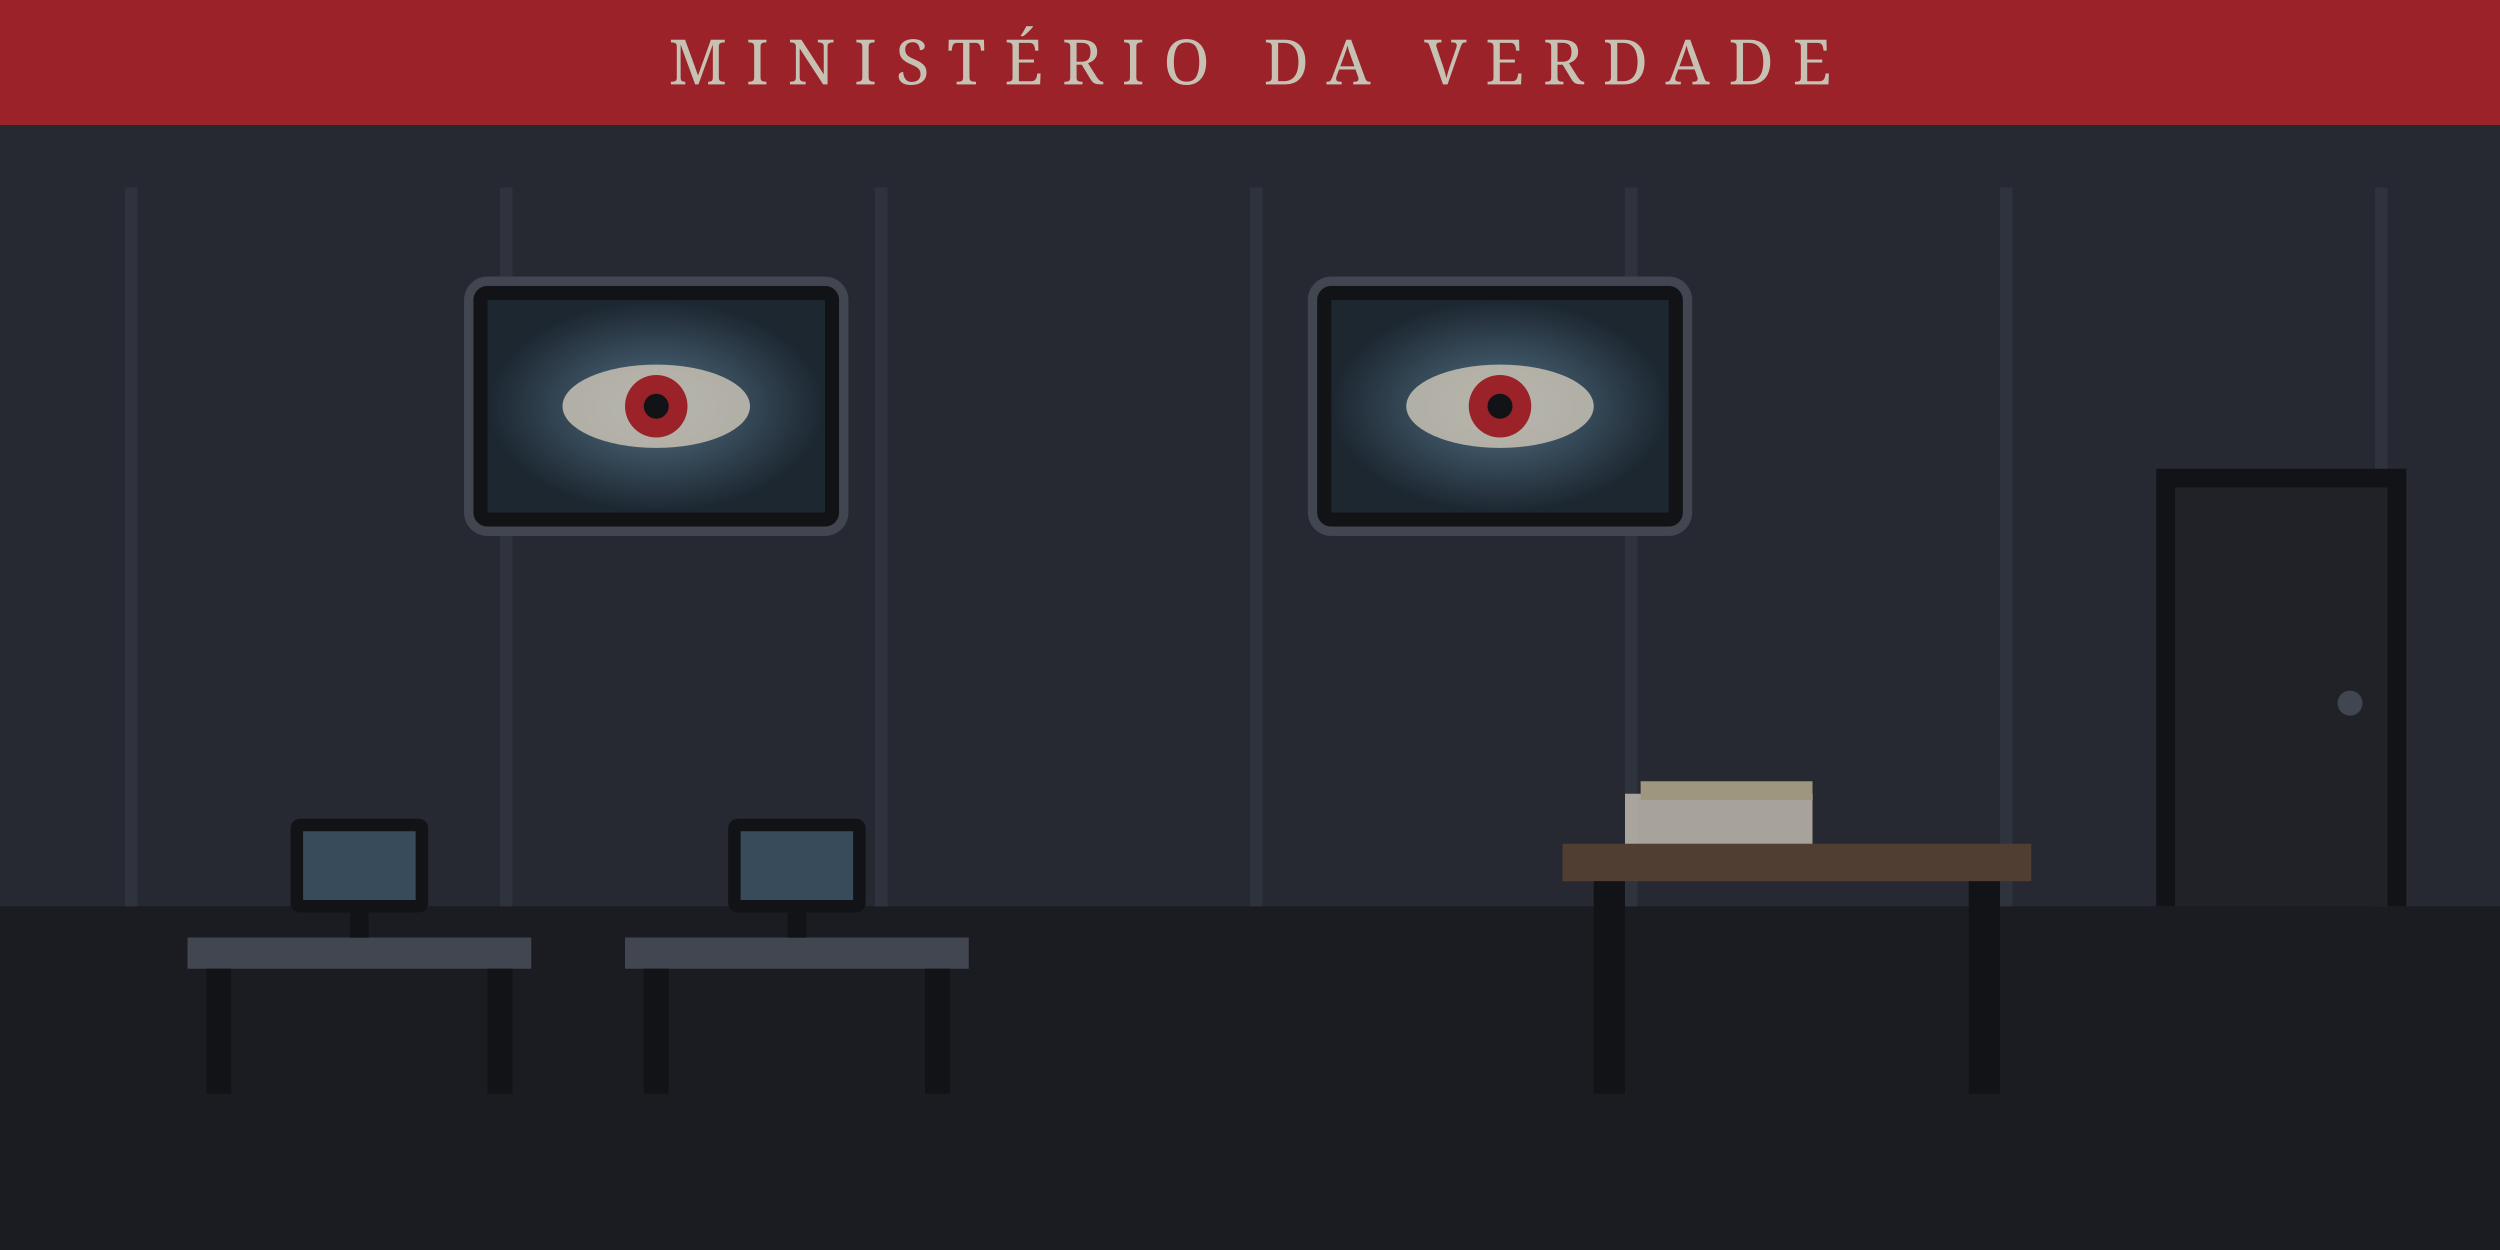
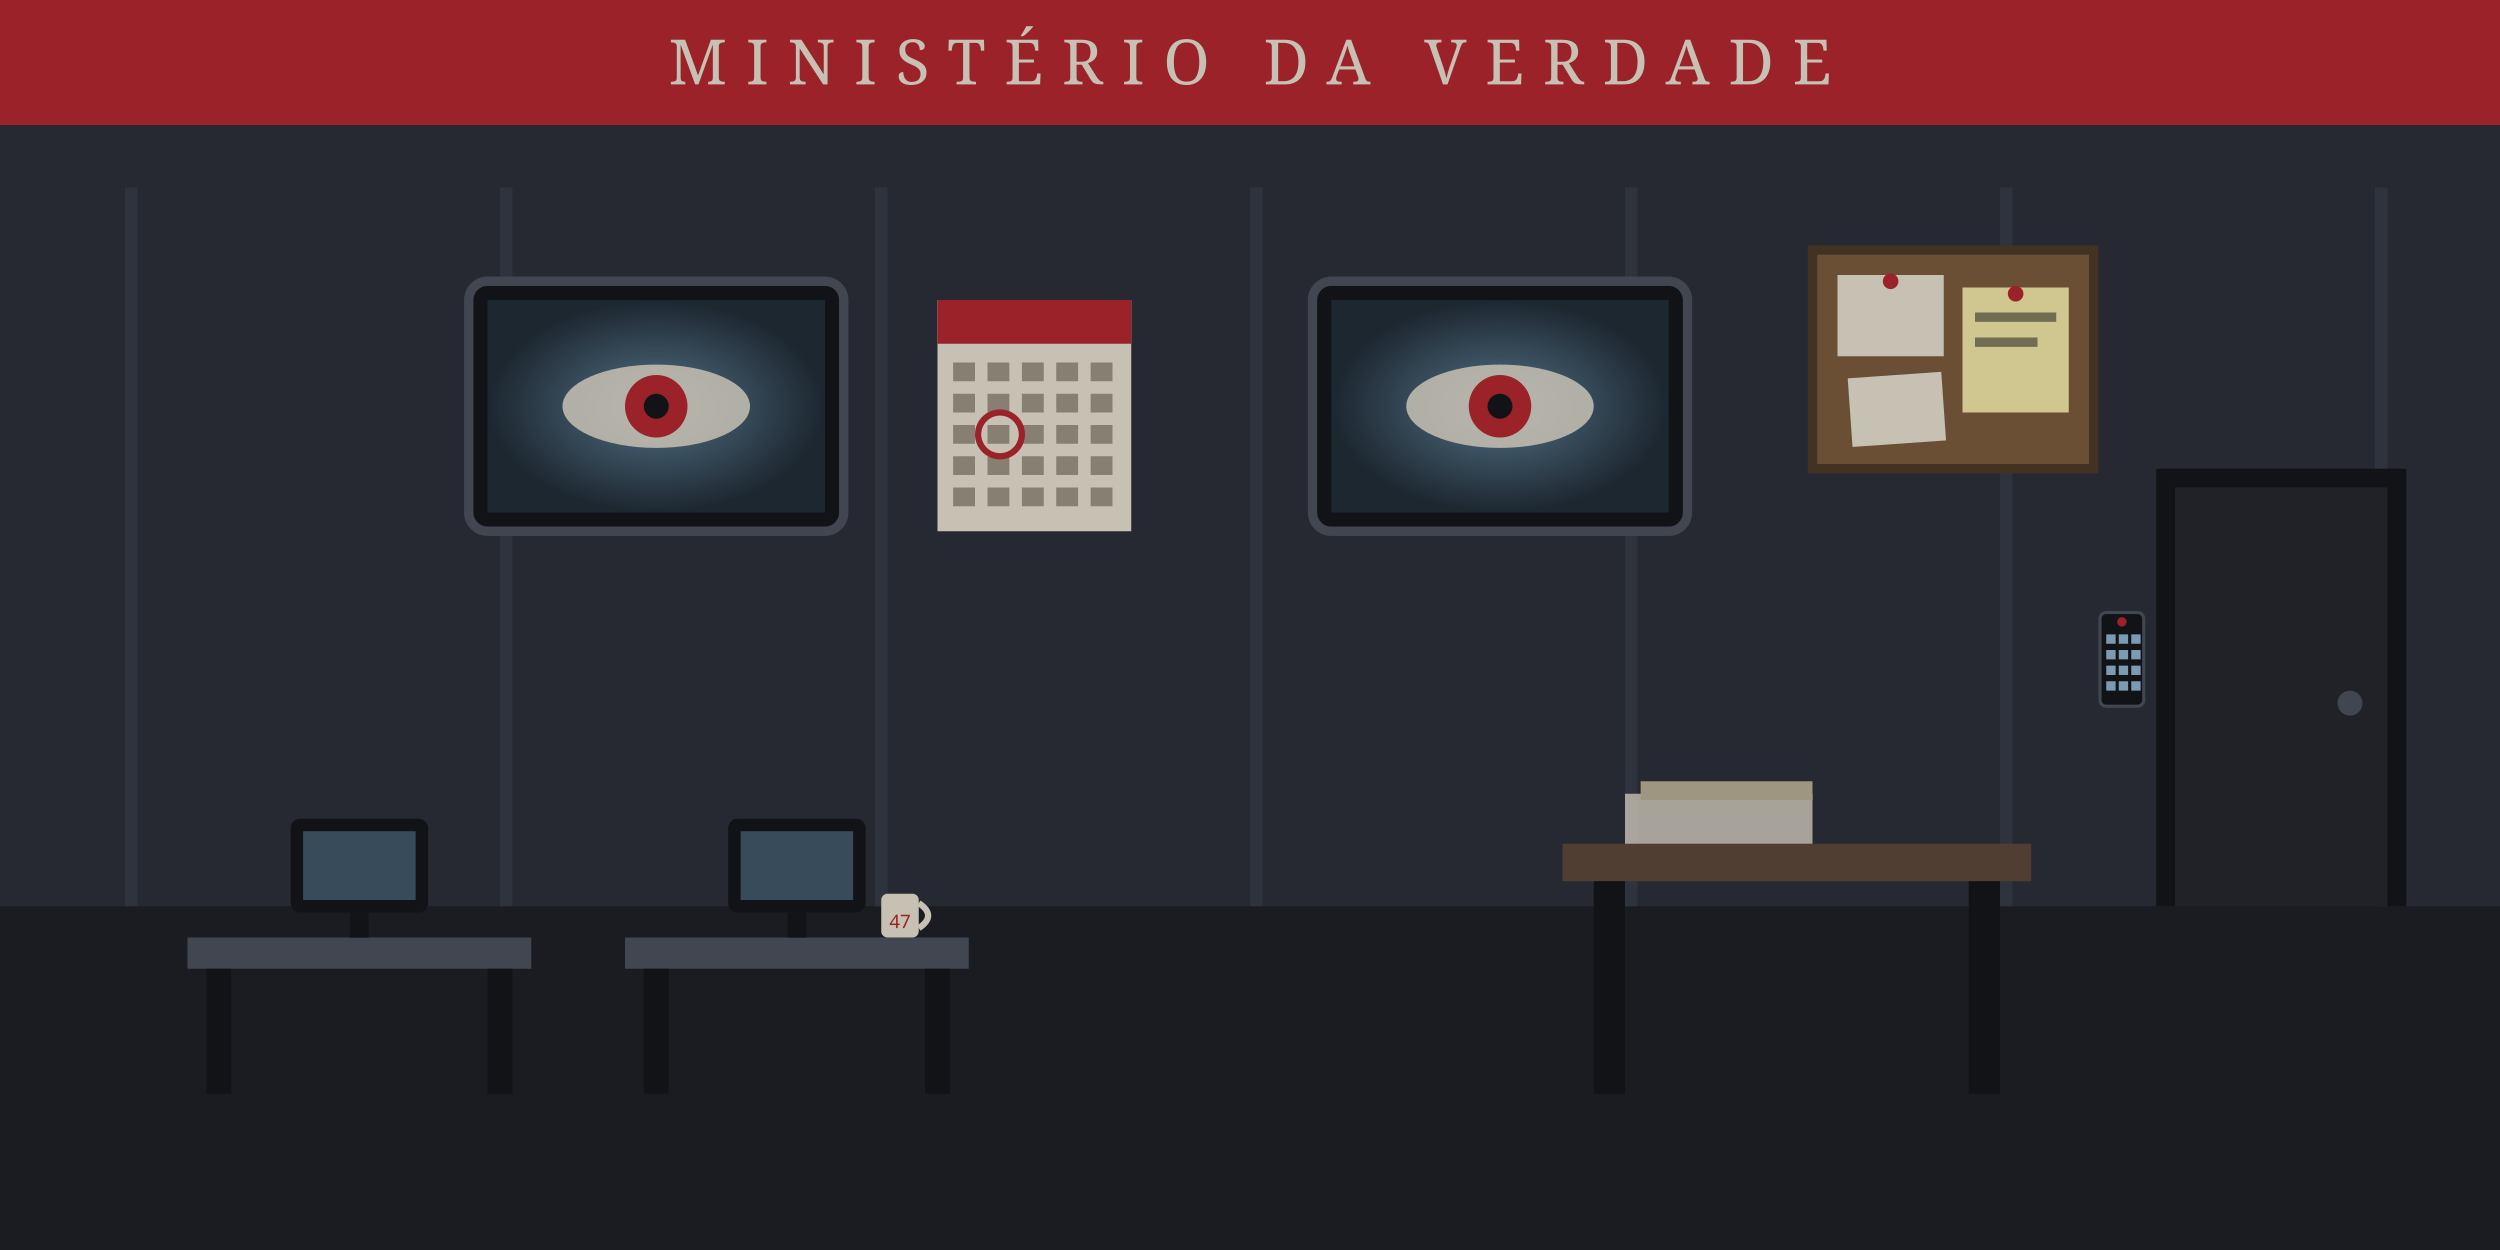
<svg xmlns="http://www.w3.org/2000/svg" viewBox="0 0 800 400" width="800" height="400">
  <defs>
    <radialGradient id="glow">
      <stop offset="0" stop-color="#5f8299" />
      <stop offset="1" stop-color="#1f2b35" />
    </radialGradient>
  </defs>
  <rect width="800" height="400" fill="#2a2e36" />
  <rect y="0" width="800" height="40" fill="#b3262b" />
  <text x="400" y="27" font-family="Georgia, serif" font-size="20" fill="#e8e1cf" text-anchor="middle" letter-spacing="6">MINISTÉRIO DA VERDADE</text>
  <rect y="290" width="800" height="110" fill="#1c1f25" />
  <rect x="40" y="60" width="4" height="230" fill="#343a44" />
  <rect x="160" y="60" width="4" height="230" fill="#343a44" />
  <rect x="280" y="60" width="4" height="230" fill="#343a44" />
  <rect x="400" y="60" width="4" height="230" fill="#343a44" />
  <rect x="520" y="60" width="4" height="230" fill="#343a44" />
  <rect x="640" y="60" width="4" height="230" fill="#343a44" />
  <rect x="760" y="60" width="4" height="230" fill="#343a44" />
  <rect x="150" y="90" width="120" height="80" rx="6" fill="#121418" stroke="#4a505b" stroke-width="3" />
  <rect x="156" y="96" width="108" height="68" fill="url(#glow)" />
  <ellipse cx="210.0" cy="130.0" rx="30.0" ry="13.333" fill="#e8e1cf" opacity="0.85" />
  <circle cx="210.0" cy="130.0" r="10.0" fill="#b3262b" />
  <circle cx="210.0" cy="130.0" r="4.0" fill="#121418" />
  <rect x="420" y="90" width="120" height="80" rx="6" fill="#121418" stroke="#4a505b" stroke-width="3" />
  <rect x="426" y="96" width="108" height="68" fill="url(#glow)" />
  <ellipse cx="480.0" cy="130.0" rx="30.0" ry="13.333" fill="#e8e1cf" opacity="0.85" />
  <circle cx="480.0" cy="130.0" r="10.0" fill="#b3262b" />
  <circle cx="480.0" cy="130.0" r="4.0" fill="#121418" />
  <rect x="60" y="300" width="110" height="10" fill="#4a505b" />
  <rect x="66" y="310" width="8" height="40" fill="#121418" />
  <rect x="156" y="310" width="8" height="40" fill="#121418" />
  <rect x="93.0" y="262" width="44" height="30" rx="3" fill="#121418" />
  <rect x="97.0" y="266" width="36" height="22" fill="#5f8299" opacity="0.6" />
  <rect x="112.0" y="292" width="6" height="8" fill="#121418" />
  <rect x="200" y="300" width="110" height="10" fill="#4a505b" />
  <rect x="206" y="310" width="8" height="40" fill="#121418" />
  <rect x="296" y="310" width="8" height="40" fill="#121418" />
  <rect x="233.0" y="262" width="44" height="30" rx="3" fill="#121418" />
  <rect x="237.0" y="266" width="36" height="22" fill="#5f8299" opacity="0.6" />
  <rect x="252.0" y="292" width="6" height="8" fill="#121418" />
+   <rect x="300" y="96" width="62" height="74" fill="#e8e1cf" />
+   <rect x="300" y="96" width="62" height="14" fill="#b3262b" />
+   <rect x="305" y="116" width="7" height="6" fill="#9c9483" />
+   <rect x="316" y="116" width="7" height="6" fill="#9c9483" />
+   <rect x="327" y="116" width="7" height="6" fill="#9c9483" />
+   <rect x="338" y="116" width="7" height="6" fill="#9c9483" />
+   <rect x="349" y="116" width="7" height="6" fill="#9c9483" />
+   <rect x="305" y="126" width="7" height="6" fill="#9c9483" />
+   <rect x="316" y="126" width="7" height="6" fill="#9c9483" />
+   <rect x="327" y="126" width="7" height="6" fill="#9c9483" />
+   <rect x="338" y="126" width="7" height="6" fill="#9c9483" />
+   <rect x="349" y="126" width="7" height="6" fill="#9c9483" />
+   <rect x="305" y="136" width="7" height="6" fill="#9c9483" />
+   <rect x="316" y="136" width="7" height="6" fill="#9c9483" />
+   <rect x="327" y="136" width="7" height="6" fill="#9c9483" />
+   <rect x="338" y="136" width="7" height="6" fill="#9c9483" />
+   <rect x="349" y="136" width="7" height="6" fill="#9c9483" />
+   <rect x="305" y="146" width="7" height="6" fill="#9c9483" />
+   <rect x="316" y="146" width="7" height="6" fill="#9c9483" />
+   <rect x="327" y="146" width="7" height="6" fill="#9c9483" />
+   <rect x="338" y="146" width="7" height="6" fill="#9c9483" />
+   <rect x="349" y="146" width="7" height="6" fill="#9c9483" />
+   <rect x="305" y="156" width="7" height="6" fill="#9c9483" />
+   <rect x="316" y="156" width="7" height="6" fill="#9c9483" />
+   <rect x="327" y="156" width="7" height="6" fill="#9c9483" />
+   <rect x="338" y="156" width="7" height="6" fill="#9c9483" />
+   <rect x="349" y="156" width="7" height="6" fill="#9c9483" />
+   <circle cx="320" cy="139" r="7" fill="none" stroke="#b3262b" stroke-width="2" />
+   <rect x="580" y="80" width="90" height="70" fill="#7a5b3a" stroke="#4a3824" stroke-width="3" />
+   <rect x="588" y="88" width="34" height="26" fill="#e8e1cf" />
+   <rect x="628" y="92" width="34" height="40" fill="#f2e7a6" />
+   <rect x="592" y="120" width="30" height="22" fill="#e8e1cf" transform="rotate(-4 607 131)" />
+   <circle cx="605" cy="90" r="2.5" fill="#b3262b" />
+   <circle cx="645" cy="94" r="2.5" fill="#b3262b" />
+   <rect x="632" y="100" width="26" height="3" fill="#121418" opacity="0.5" />
+   <rect x="632" y="108" width="20" height="3" fill="#121418" opacity="0.5" />
+   <rect x="282" y="286" width="12" height="14" rx="2" fill="#e8e1cf" />
+   <path d="M 294 289 Q 300 293 294 297" fill="none" stroke="#e8e1cf" stroke-width="2" />
+   <text x="288" y="297" font-family="sans-serif" font-size="6" fill="#b3262b" text-anchor="middle">47</text>
  <rect x="500" y="270" width="150" height="12" fill="#5a4636" />
  <rect x="510" y="282" width="10" height="68" fill="#121418" />
  <rect x="630" y="282" width="10" height="68" fill="#121418" />
  <rect x="520" y="254" width="60" height="16" fill="#e8e1cf" opacity="0.8" />
  <rect x="525" y="250" width="55" height="6" fill="#b9ae93" />
  <rect x="690" y="150" width="80" height="140" fill="#121418" />
  <rect x="696" y="156" width="68" height="134" fill="#23262c" />
  <circle cx="752" cy="225" r="4" fill="#4a505b" />
+   <rect x="672" y="196" width="14" height="30" rx="2" fill="#121418" stroke="#4a505b" stroke-width="1" />
+   <rect x="674" y="203" width="3" height="3" fill="#8fb3cc" />
+   <rect x="678" y="203" width="3" height="3" fill="#8fb3cc" />
+   <rect x="682" y="203" width="3" height="3" fill="#8fb3cc" />
+   <rect x="674" y="208" width="3" height="3" fill="#8fb3cc" />
+   <rect x="678" y="208" width="3" height="3" fill="#8fb3cc" />
+   <rect x="682" y="208" width="3" height="3" fill="#8fb3cc" />
+   <rect x="674" y="213" width="3" height="3" fill="#8fb3cc" />
+   <rect x="678" y="213" width="3" height="3" fill="#8fb3cc" />
+   <rect x="682" y="213" width="3" height="3" fill="#8fb3cc" />
+   <rect x="674" y="218" width="3" height="3" fill="#8fb3cc" />
+   <rect x="678" y="218" width="3" height="3" fill="#8fb3cc" />
+   <rect x="682" y="218" width="3" height="3" fill="#8fb3cc" />
+   <circle cx="679" cy="199" r="1.5" fill="#b3262b" />
  <rect width="800" height="400" fill="#0b0d12" opacity="0.15" />
</svg>
